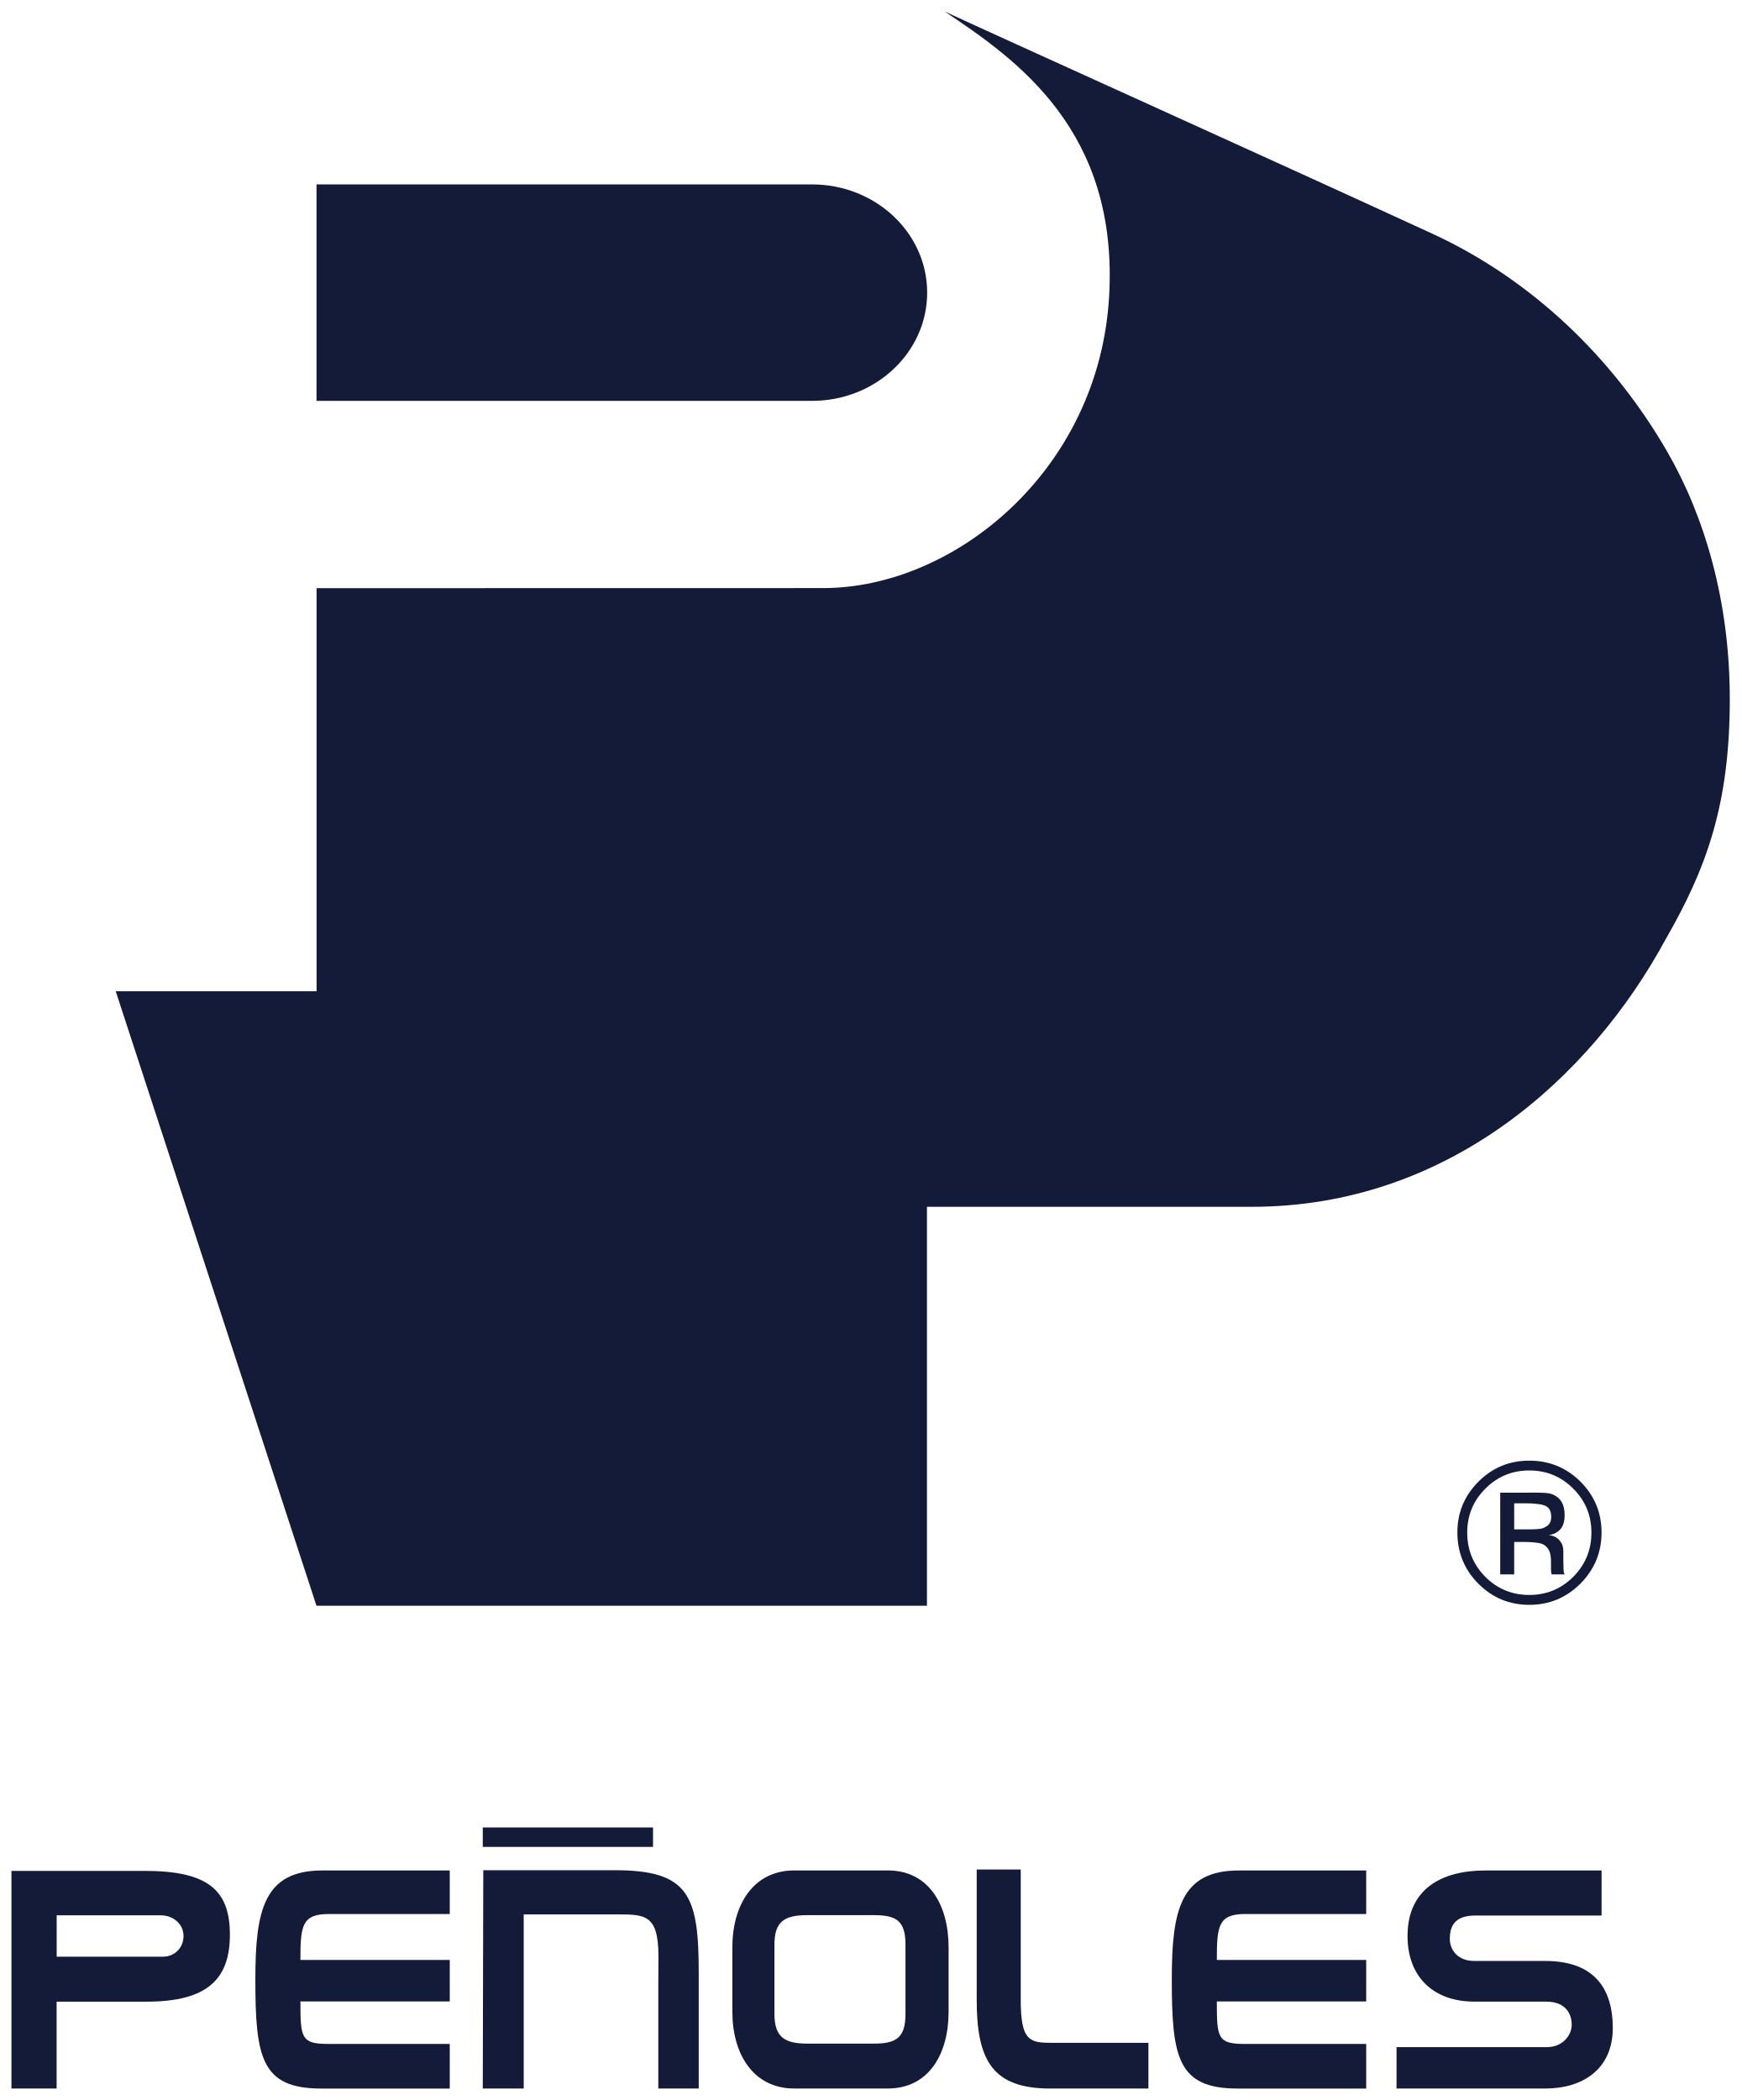
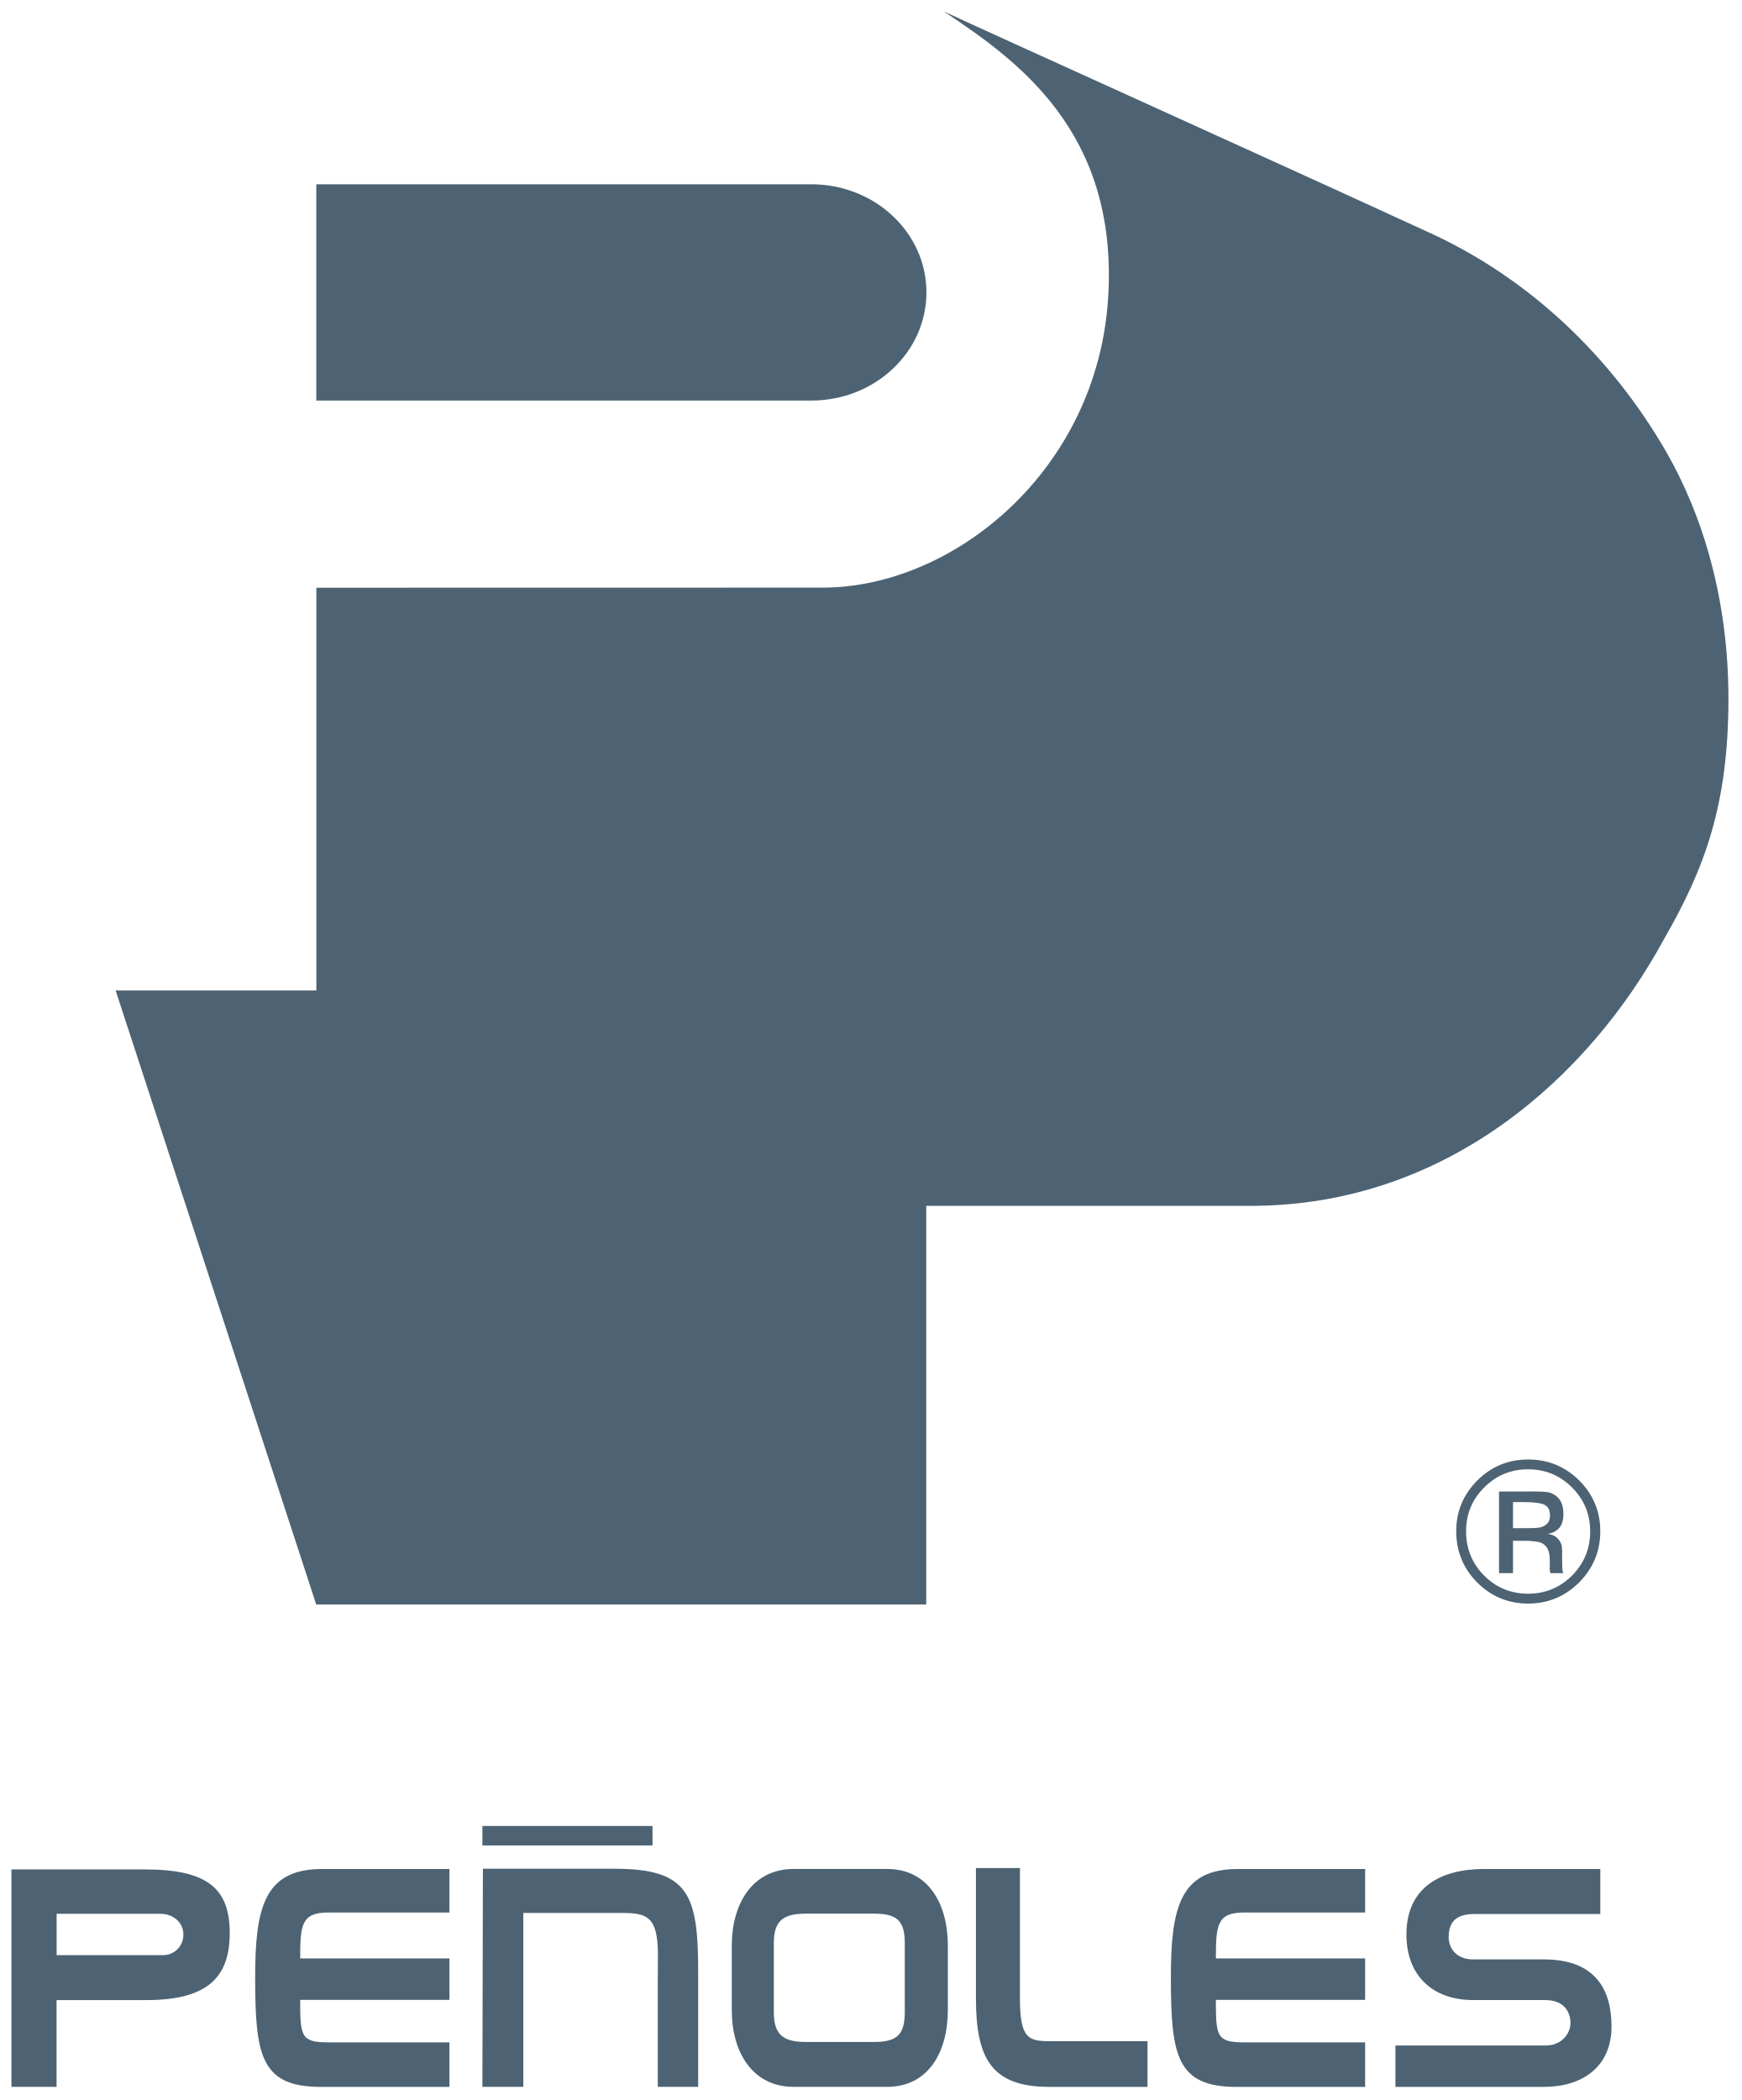
- <svg xmlns="http://www.w3.org/2000/svg" version="1.1" width="538.583" height="649.488" id="svg16820">
-   <defs id="defs16822">
-     <clipPath id="clipPath15639">
-       <path d="M 0,0 612,0 612,792 0,792 0,0 z" id="path15641" />
+ <svg xmlns="http://www.w3.org/2000/svg" width="539" height="650" viewBox="0 0 539 650" fill="#4D6373">
+   <g clip-path="url(#clip0_204_1780)">
+     <path d="M97.905 57.035H251.148C270.835 57.035 286.782 72.026 286.782 90.504C286.782 108.991 270.835 123.982 251.148 123.982H97.905V57.035Z" fill="#4D6373" />
+     <path d="M535.04 216.184C535.04 186.119 527.352 159.841 515.624 139.582C499.078 110.988 474.168 86.632 443.025 72.27C391.472 48.542 307.004 10.47 292.173 3.542C314.541 18.486 346.079 40.404 343.051 91.854C339.844 145.629 295.079 181.882 254.626 181.882C251.673 181.882 97.924 181.91 97.924 181.91V306.578H35.796L97.887 496.626H286.717V373.243H387.113C447.797 373.243 491.915 333.38 515.099 290.678C527.812 268.59 535.04 248.94 535.04 216.184Z" fill="#4D6373" />
+     <path d="M44.811 578.628C64.536 578.628 71.108 584.76 71.108 598.344C71.108 611.75 64.536 619.072 45.383 619.072H17.512V645.931H3.543V578.628H44.811ZM17.53 592.372V605.16H50.427C54.065 605.16 56.764 602.338 56.764 598.794C56.764 595.007 53.568 592.372 49.686 592.372H17.53Z" fill="#4D6373" />
+     <path d="M92.925 606.178H139.116V619.003H92.925C92.925 630.309 93.113 632.156 101.691 632.156H139.116V645.946H99.31C80.738 645.946 78.985 636.224 78.985 612.131C78.985 590.747 81.657 578.503 99.666 578.503H139.116V591.965H101.691C93.272 591.965 92.925 595.809 92.925 606.178Z" fill="#4D6373" />
+     <path d="M376.379 606.178H422.579V619.003H376.379C376.379 630.309 376.567 632.156 385.145 632.156H422.579V645.946H382.782C364.211 645.946 362.448 636.224 362.448 612.131C362.448 590.747 365.139 578.503 383.129 578.503H422.579V591.965H385.145C376.745 591.965 376.379 595.809 376.379 606.178Z" fill="#4D6373" />
+     <path d="M302.104 618.484V578.2H315.726V618.484C315.726 630.962 318.295 631.797 324.998 631.797H355.213V645.944H324.848C306.838 645.944 302.104 637.056 302.104 618.484Z" fill="#4D6373" />
+     <path d="M456.307 592.439C450.813 592.439 448.442 594.83 448.442 599.62C448.442 603.248 451.085 606.483 455.923 606.483H477.935C493.863 606.483 498.851 615.857 498.851 627.229C498.851 639.792 489.738 645.942 477.935 645.942H431.96V633.135H478.451C483.532 633.135 486.148 629.273 486.148 626.207C486.148 623.395 484.723 619.064 478.254 619.064H456.035C443.36 619.064 435.364 611.395 435.364 598.786C435.364 584.123 446.004 578.498 459.42 578.498H495.382V592.439H456.307Z" fill="#4D6373" />
+     <path d="M274.61 578.488H245.67C233.004 578.488 226.526 589.119 226.526 602.253V622.194C226.526 635.3 233.004 645.931 245.67 645.931H274.61C287.257 645.931 293.407 635.3 293.407 622.194V602.253C293.407 589.119 287.257 578.488 274.61 578.488ZM280.076 622.803C280.076 630.134 277.348 632.047 270.307 632.047H249.795C242.745 632.047 239.539 630.134 239.539 622.803V601.466C239.539 594.135 242.745 592.316 249.795 592.316H270.307C277.348 592.316 280.076 594.135 280.076 601.466V622.803Z" fill="#4D6373" />
+     <path d="M190.201 578.421H149.486L149.326 645.929H161.992V630.376V611.973V592.099H189.648C199.126 592.099 203.663 591.536 203.663 605.055C203.663 605.964 203.635 613.745 203.616 614.533V645.929H216.123V610.239C216.123 586.295 213.141 578.421 190.201 578.421Z" fill="#4D6373" />
+     <path d="M149.328 571.207H201.987V565.188H149.328V571.207Z" fill="#4D6373" />
+     <path d="M488.838 489.791C484.46 494.141 479.21 496.344 473.023 496.344C466.845 496.344 461.585 494.141 457.245 489.791C452.941 485.432 450.776 480.154 450.776 473.957C450.776 467.826 452.951 462.604 457.31 458.226C461.66 453.904 466.873 451.748 473.023 451.748C479.21 451.748 484.46 453.904 488.838 458.226C493.179 462.576 495.372 467.807 495.372 473.957C495.372 480.135 493.179 485.404 488.838 489.791ZM459.42 460.429C455.679 464.16 453.823 468.698 453.823 473.994C453.823 479.329 455.679 483.885 459.391 487.654C463.132 491.404 467.679 493.288 473.013 493.288C478.366 493.288 482.894 491.404 486.644 487.654C490.376 483.885 492.241 479.329 492.241 473.994C492.241 468.698 490.376 464.16 486.644 460.429C482.876 456.651 478.348 454.785 473.013 454.785C467.707 454.785 463.17 456.651 459.42 460.429ZM472.638 461.648C475.676 461.648 478.732 461.563 480.157 462.144C482.679 463.185 484.019 465.294 483.954 468.744C483.916 470.938 483.344 472.71 481.751 473.741C480.907 474.285 480.579 474.51 479.06 474.763C480.982 475.054 481.91 475.682 482.801 476.976C483.673 478.269 483.551 479.704 483.551 480.932V482.713C483.551 483.285 483.579 484.71 483.616 485.357C483.635 485.994 483.701 486.416 483.823 486.622L483.954 486.932H479.932C479.913 486.847 479.885 486.763 479.876 486.669C479.848 486.604 479.829 486.519 479.81 486.407L479.735 485.629V482.872C479.735 480.069 478.948 478.588 477.401 477.688C476.501 477.163 474.063 476.901 471.776 476.901H468.354V486.932H464.032V461.648H472.638ZM478.151 465.791C477.063 465.201 474.476 464.938 472.057 464.938H468.354V473.001H472.291C474.138 473.001 476.341 472.991 477.26 472.626C478.948 471.96 479.801 471.023 479.801 469.138C479.801 467.376 479.257 466.401 478.151 465.791Z" fill="#4D6373" />
+   </g>
+   <defs>
+     <clipPath id="clip0_204_1780">
+       <rect width="538.583" height="649.488" fill="#4D6373" />
    </clipPath>
  </defs>
-   <g transform="translate(-98.049,-177.3752)" id="layer1">
-     <g transform="matrix(7.499949,0,0,7.499949,-1839.189,-3478.04)" id="g16883">
-       <g transform="matrix(1.25,0,0,-1.25,-376.8307,641.1485)" id="g15635">
-         <g clip-path="url(#clipPath15639)" id="g15637">
-           <g transform="translate(518.5479,116.9214)" id="g15643" style="fill:#141B39;fill-opacity:1">
-             <path d="m 0,0 16.346,0 c 2.1,0 3.801,-1.599 3.801,-3.57 0,-1.972 -1.701,-3.571 -3.801,-3.571 L 0,-7.141 0,0 z" id="path15645" style="fill:#141B39;fill-opacity:1;fillRule:nonzero;stroke:none" />
-           </g>
-           <g transform="translate(565.1759,99.9454)" id="g15647" style="fill:#141B39;fill-opacity:1">
-             <path d="m 0,0 c 0,3.207 -0.82,6.01 -2.071,8.171 -1.765,3.05 -4.422,5.648 -7.744,7.18 -5.499,2.531 -14.509,6.592 -16.091,7.331 2.386,-1.594 5.75,-3.932 5.427,-9.42 -0.342,-5.736 -5.117,-9.603 -9.432,-9.603 -0.315,0 -16.715,-0.003 -16.715,-0.003 l 0,-13.298 -6.627,0 6.623,-20.272 20.142,0 0,13.161 10.709,0 c 6.473,0 11.179,4.252 13.652,8.807 C -0.771,-5.59 0,-3.494 0,0" id="path15649" style="fill:#141B39;fill-opacity:1;fillRule:nonzero;stroke:none" />
-           </g>
-           <g transform="translate(512.8846,61.2844)" id="g15651" style="fill:#141B39;fill-opacity:1">
-             <path d="m 0,0 c 2.104,0 2.805,-0.654 2.805,-2.103 0,-1.43 -0.701,-2.211 -2.744,-2.211 l -2.973,0 0,-2.865 -1.49,0 0,7.179 L 0,0 z m -2.91,-1.466 0,-1.364 3.509,0 c 0.388,0 0.676,0.301 0.676,0.679 0,0.404 -0.341,0.685 -0.755,0.685 l -3.43,0 z" id="path15653" style="fill:#141B39;fill-opacity:1;fillRule:nonzero;stroke:none" />
-           </g>
-           <g transform="translate(518.0167,58.3458)" id="g15655" style="fill:#141B39;fill-opacity:1">
-             <path d="m 0,0 4.927,0 0,-1.368 -4.927,0 c 0,-1.206 0.02,-1.403 0.935,-1.403 l 3.992,0 0,-1.471 -4.246,0 c -1.981,0 -2.168,1.037 -2.168,3.607 0,2.281 0.285,3.587 2.206,3.587 l 4.208,0 0,-1.436 -3.992,0 C 0.037,1.516 0,1.106 0,0" id="path15657" style="fill:#141B39;fill-opacity:1;fillRule:nonzero;stroke:none" />
-           </g>
-           <g transform="translate(548.2521,58.3458)" id="g15659" style="fill:#141B39;fill-opacity:1">
-             <path d="m 0,0 4.928,0 0,-1.368 -4.928,0 c 0,-1.206 0.02,-1.403 0.935,-1.403 l 3.993,0 0,-1.471 -4.245,0 c -1.981,0 -2.169,1.037 -2.169,3.607 0,2.281 0.287,3.587 2.206,3.587 l 4.208,0 0,-1.436 -3.993,0 C 0.039,1.516 0,1.106 0,0" id="path15661" style="fill:#141B39;fill-opacity:1;fillRule:nonzero;stroke:none" />
-           </g>
-           <g transform="translate(540.3293,57.0331)" id="g15663" style="fill:#141B39;fill-opacity:1">
-             <path d="m 0,0 0,4.297 1.453,0 0,-4.297 c 0,-1.331 0.274,-1.42 0.989,-1.42 l 3.223,0 0,-1.509 -3.239,0 C 0.505,-2.929 0,-1.981 0,0" id="path15665" style="fill:#141B39;fill-opacity:1;fillRule:nonzero;stroke:none" />
-           </g>
-           <g transform="translate(556.7777,59.8113)" id="g15667" style="fill:#141B39;fill-opacity:1">
-             <path d="m 0,0 c -0.586,0 -0.839,-0.255 -0.839,-0.766 0,-0.387 0.282,-0.732 0.798,-0.732 l 2.348,0 c 1.699,0 2.231,-1 2.231,-2.213 0,-1.34 -0.972,-1.996 -2.231,-1.996 l -4.904,0 0,1.366 4.959,0 c 0.542,0 0.821,0.412 0.821,0.739 0,0.3 -0.152,0.762 -0.842,0.762 l -2.37,0 c -1.352,0 -2.205,0.818 -2.205,2.163 0,1.564 1.135,2.164 2.566,2.164 l 3.836,0 L 4.168,0 0,0 z" id="path15669" style="fill:#141B39;fill-opacity:1;fillRule:nonzero;stroke:none" />
-           </g>
-           <g transform="translate(537.3966,61.2994)" id="g15671" style="fill:#141B39;fill-opacity:1">
-             <path d="m 0,0 -3.087,0 c -1.351,0 -2.042,-1.134 -2.042,-2.535 l 0,-2.127 c 0,-1.398 0.691,-2.532 2.042,-2.532 l 3.087,0 c 1.349,0 2.005,1.134 2.005,2.532 l 0,2.127 C 2.005,-1.134 1.349,0 0,0 m 0.583,-4.727 c 0,-0.782 -0.291,-0.986 -1.042,-0.986 l -2.188,0 c -0.752,0 -1.094,0.204 -1.094,0.986 l 0,2.276 c 0,0.782 0.342,0.976 1.094,0.976 l 2.188,0 c 0.751,0 1.042,-0.194 1.042,-0.976 l 0,-2.276 z" id="path15673" style="fill:#141B39;fill-opacity:1;fillRule:nonzero;stroke:none" />
-           </g>
-           <g transform="translate(528.3928,61.3066)" id="g15675">
-             <path d="m 0,0 -4.343,0 -0.017,-7.201 1.351,0 0,1.659 0,1.963 0,2.12 2.95,0 c 1.011,0 1.495,0.06 1.495,-1.382 0,-0.097 -0.003,-0.927 -0.005,-1.011 l 0,-3.349 1.334,0 0,3.807 C 2.765,-0.84 2.447,0 0,0" id="path15677" style="fill:#141B39;fill-opacity:1;fillRule:nonzero;stroke:none" />
-           </g>
-         </g>
-       </g>
-       <path d="m 278.211,563.554 7.021,0 0,-0.802 -7.021,0 0,0.802 z" id="path15679" style="fill:#141B39;fill-opacity:1;fillRule:nonzero;stroke:none" />
-       <g transform="matrix(1.25,0,0,-1.25,323.479,552.698)" id="g15689" style="fill:#141B39;fill-opacity:1">
-         <path d="m 0,0 c -0.467,-0.464 -1.027,-0.699 -1.687,-0.699 -0.659,0 -1.22,0.235 -1.683,0.699 -0.459,0.465 -0.69,1.028 -0.69,1.689 0,0.654 0.232,1.211 0.697,1.678 0.464,0.461 1.02,0.691 1.676,0.691 0.66,0 1.22,-0.23 1.687,-0.691 C 0.463,2.903 0.697,2.345 0.697,1.689 0.697,1.03 0.463,0.468 0,0 M -3.138,3.132 C -3.537,2.734 -3.735,2.25 -3.735,1.685 c 0,-0.569 0.198,-1.055 0.594,-1.457 0.399,-0.4 0.884,-0.601 1.453,-0.601 0.571,0 1.054,0.201 1.454,0.601 0.398,0.402 0.597,0.888 0.597,1.457 0,0.565 -0.199,1.049 -0.597,1.447 -0.402,0.403 -0.885,0.602 -1.454,0.602 -0.566,0 -1.05,-0.199 -1.45,-0.602 m 1.41,-0.13 c 0.324,0 0.65,0.009 0.802,-0.053 C -0.657,2.838 -0.514,2.613 -0.521,2.245 -0.525,2.011 -0.586,1.822 -0.756,1.712 -0.846,1.654 -0.881,1.63 -1.043,1.603 c 0.205,-0.031 0.304,-0.098 0.399,-0.236 0.093,-0.138 0.08,-0.291 0.08,-0.422 l 0,-0.19 c 0,-0.061 0.003,-0.213 0.007,-0.282 0.002,-0.068 0.009,-0.113 0.022,-0.135 l 0.014,-0.033 -0.429,0 C -0.952,0.314 -0.955,0.323 -0.956,0.333 -0.959,0.34 -0.961,0.349 -0.963,0.361 l -0.008,0.083 0,0.294 c 0,0.299 -0.084,0.457 -0.249,0.553 -0.096,0.056 -0.356,0.084 -0.6,0.084 l -0.365,0 0,-1.07 -0.461,0 0,2.697 0.918,0 z M -1.14,2.56 c -0.116,0.063 -0.392,0.091 -0.65,0.091 l -0.395,0 0,-0.86 0.42,0 c 0.197,0 0.432,0.001 0.53,0.04 0.18,0.071 0.271,0.171 0.271,0.372 0,0.188 -0.058,0.292 -0.176,0.357" id="path15691" style="fill:#141B39;fill-opacity:1;fillRule:nonzero;stroke:none" />
-       </g>
-     </g>
-   </g>
</svg>
